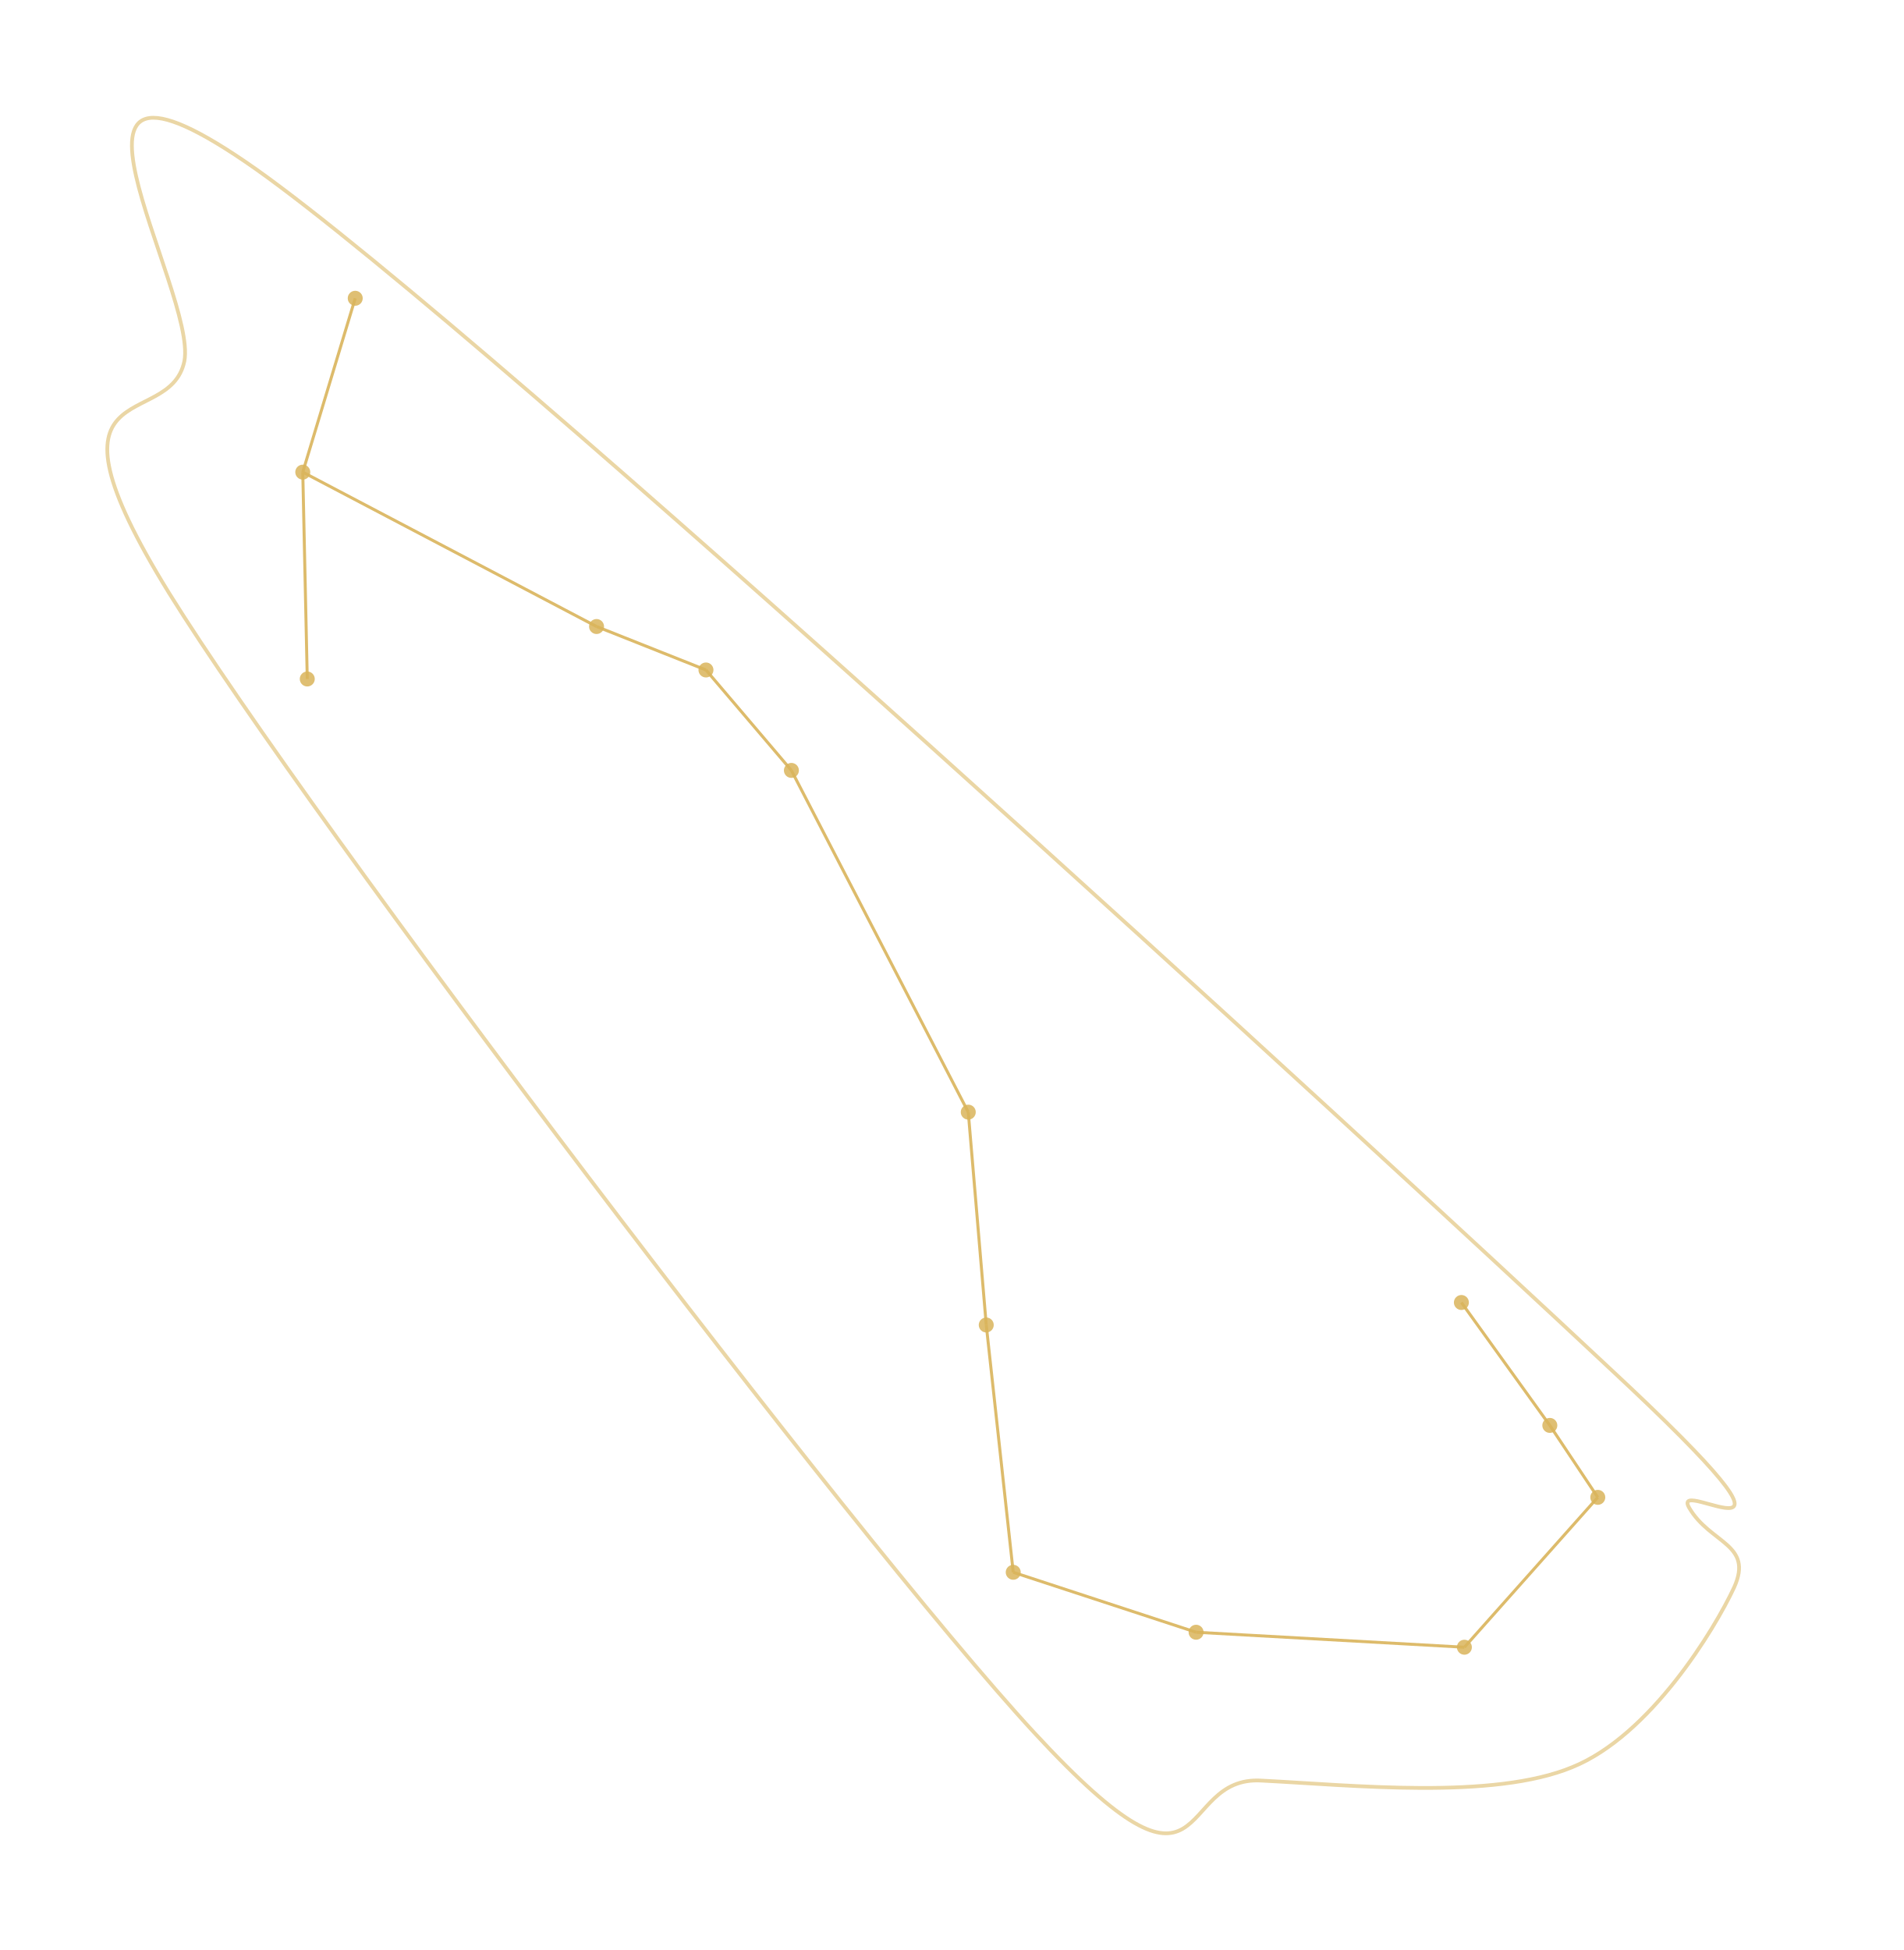
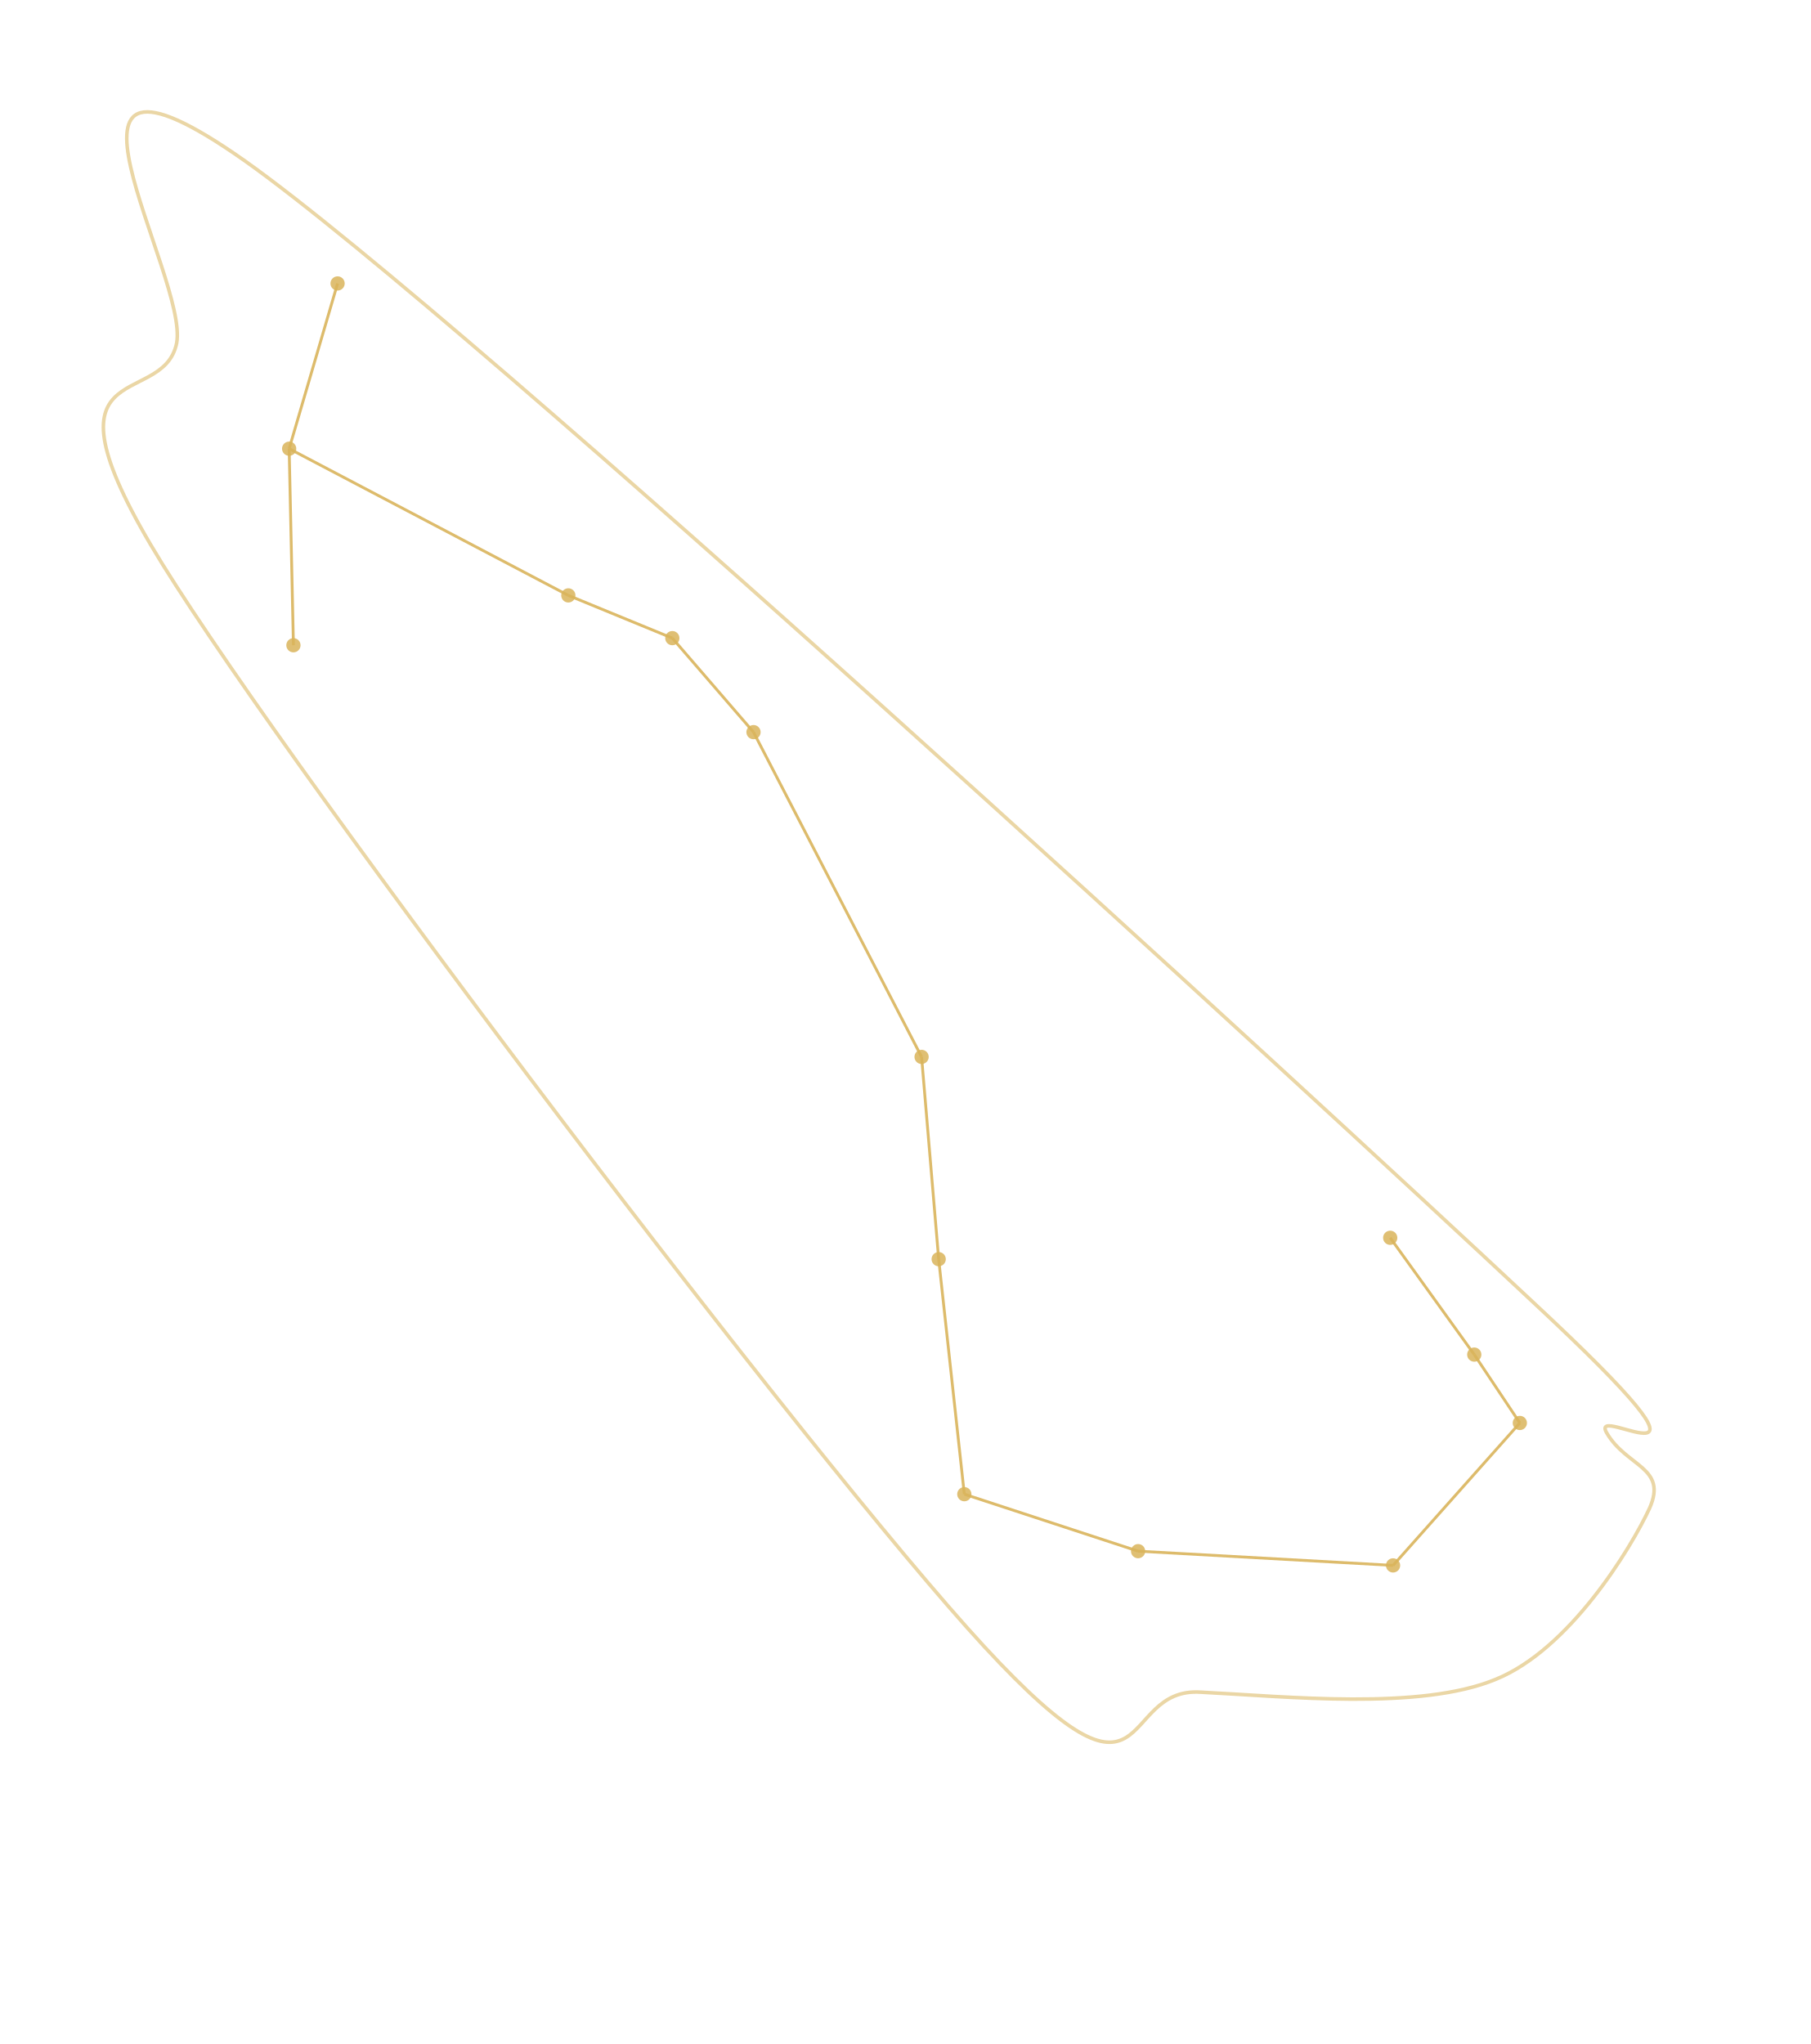
- <svg xmlns="http://www.w3.org/2000/svg" width="1270" height="1301" viewBox="0 0 1270 1301">
+ <svg xmlns="http://www.w3.org/2000/svg" width="1271" height="1435" viewBox="0 0 1271 1435">
  <g stroke="#d9b45b" fill="none" stroke-width="2">
-     <path d="M 123,241 C 132,194 12,1 171,113 C 329,225 915,764 1074,913 C 1233,1061 1113,982 1127,1006 C 1141,1030 1170,1030 1157,1059 C 1144,1087 1101,1158 1049,1179 C 996,1201 902,1191 842,1188 C 782,1184 812,1288 690,1156 C 569,1025 208,549 113,396 C 19,244 113,289 123,241 Z" opacity="0.55" stroke-width="2.5" />
+     <path d="M 124,241 C 114,289 20,244 114,396 C 209,549 570,1025 691,1156 C 813,1288 783,1184 843,1188 C 903,1191 997,1201 1050,1179 C 1102,1158 1145,1087 1158,1059 C 1171,1030 1142,1030 1128,1006 C 1114,982 1234,1061 1075,913 C 916,764 330,225 172,113 C 13,1 133,194 124,241 Z" opacity="0.55" stroke-width="2.5" />
    <g opacity="0.9">
-       <line x1="205" y1="453" x2="202" y2="315" />
-       <line x1="202" y1="315" x2="237" y2="199" />
-       <line x1="202" y1="315" x2="398" y2="418" />
-       <line x1="398" y1="418" x2="471" y2="447" />
-       <line x1="471" y1="447" x2="528" y2="514" />
-       <line x1="528" y1="514" x2="646" y2="742" />
-       <line x1="646" y1="742" x2="658" y2="884" />
-       <line x1="658" y1="884" x2="676" y2="1049" />
-       <line x1="676" y1="1049" x2="798" y2="1089" />
-       <line x1="798" y1="1089" x2="977" y2="1099" />
-       <line x1="977" y1="1099" x2="1066" y2="999" />
-       <line x1="1066" y1="999" x2="1034" y2="951" />
-       <line x1="1034" y1="951" x2="975" y2="869" />
+       <line x1="206" y1="453" x2="203" y2="315" />
+       <line x1="203" y1="315" x2="237" y2="199" />
+       <line x1="203" y1="315" x2="399" y2="418" />
+       <line x1="399" y1="418" x2="472" y2="448" />
+       <line x1="472" y1="448" x2="529" y2="514" />
+       <line x1="529" y1="514" x2="647" y2="742" />
+       <line x1="647" y1="742" x2="659" y2="884" />
+       <line x1="659" y1="884" x2="677" y2="1049" />
+       <line x1="677" y1="1049" x2="799" y2="1089" />
+       <line x1="799" y1="1089" x2="978" y2="1099" />
+       <line x1="978" y1="1099" x2="1067" y2="999" />
+       <line x1="1067" y1="999" x2="1035" y2="951" />
+       <line x1="1035" y1="951" x2="976" y2="869" />
    </g>
    <g fill="#d9b45b" stroke="none" opacity="0.85">
-       <circle cx="205" cy="453" r="5" />
-       <circle cx="202" cy="315" r="5" />
+       <circle cx="206" cy="453" r="5" />
+       <circle cx="203" cy="315" r="5" />
      <circle cx="237" cy="199" r="5" />
-       <circle cx="398" cy="418" r="5" />
-       <circle cx="471" cy="447" r="5" />
-       <circle cx="528" cy="514" r="5" />
-       <circle cx="646" cy="742" r="5" />
-       <circle cx="658" cy="884" r="5" />
-       <circle cx="676" cy="1049" r="5" />
-       <circle cx="798" cy="1089" r="5" />
-       <circle cx="977" cy="1099" r="5" />
-       <circle cx="1066" cy="999" r="5" />
-       <circle cx="1034" cy="951" r="5" />
-       <circle cx="975" cy="869" r="5" />
+       <circle cx="399" cy="418" r="5" />
+       <circle cx="472" cy="448" r="5" />
+       <circle cx="529" cy="514" r="5" />
+       <circle cx="647" cy="742" r="5" />
+       <circle cx="659" cy="884" r="5" />
+       <circle cx="677" cy="1049" r="5" />
+       <circle cx="799" cy="1089" r="5" />
+       <circle cx="978" cy="1099" r="5" />
+       <circle cx="1067" cy="999" r="5" />
+       <circle cx="1035" cy="951" r="5" />
+       <circle cx="976" cy="869" r="5" />
    </g>
  </g>
</svg>
